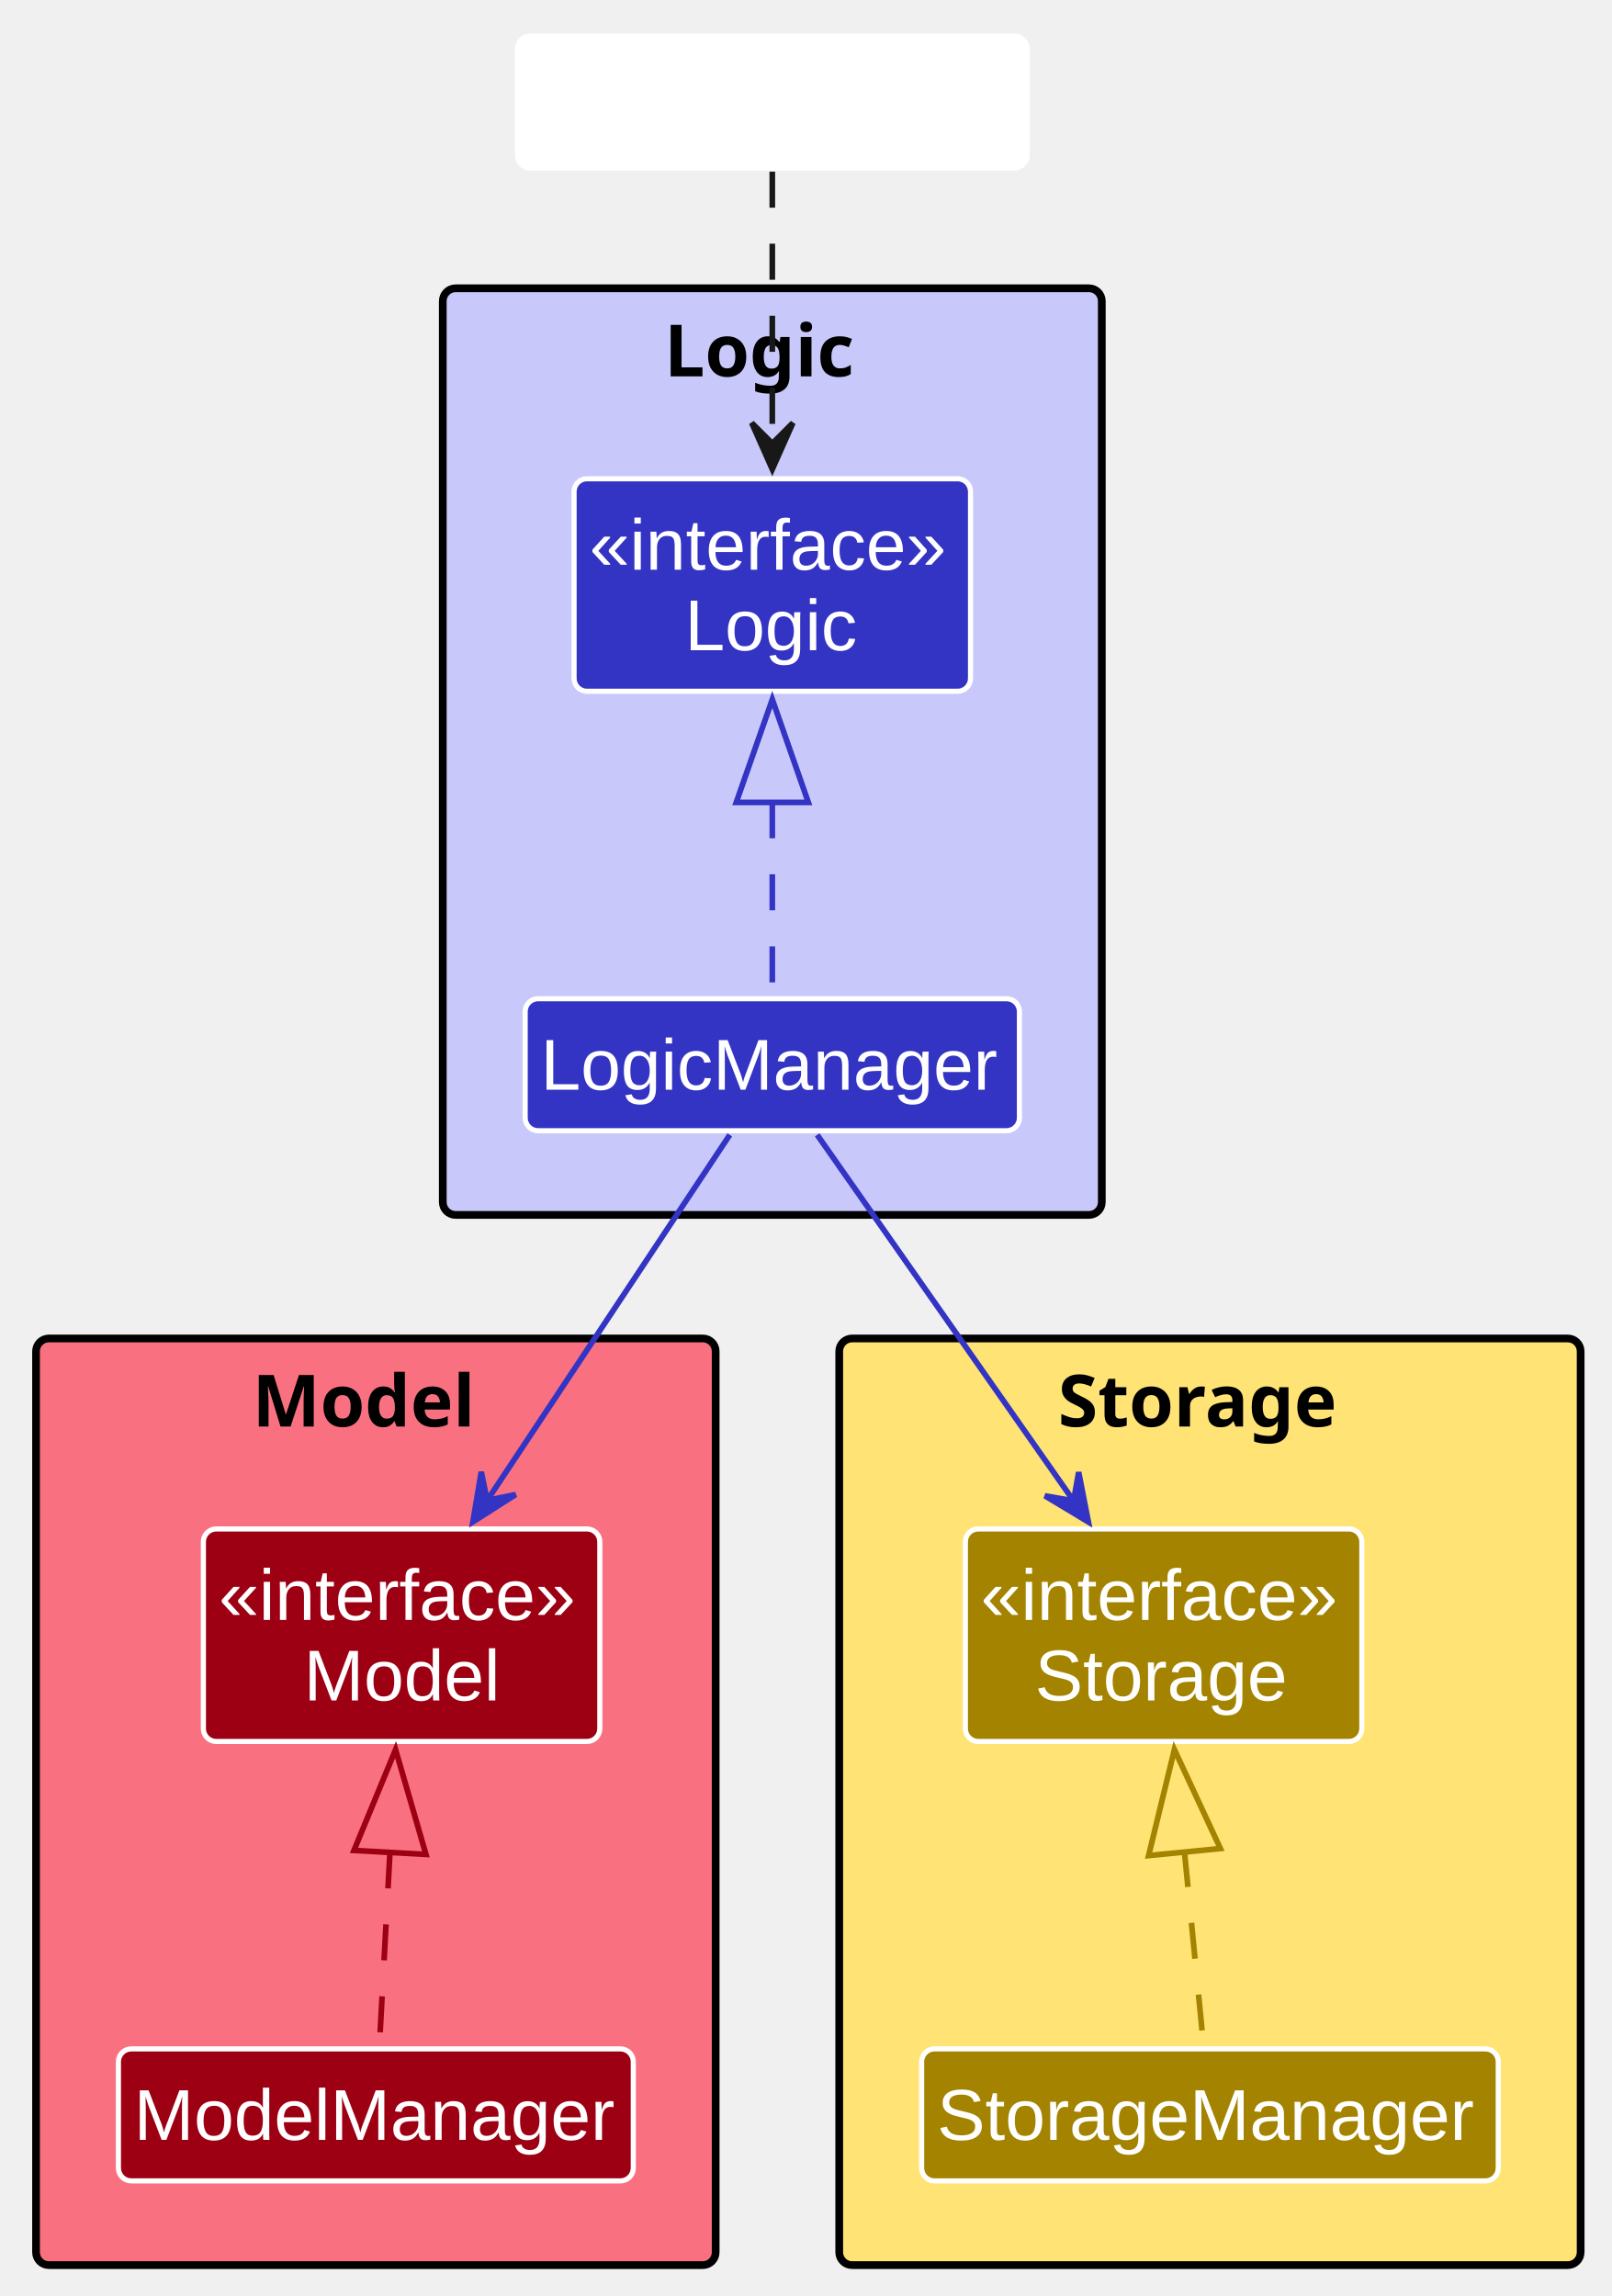
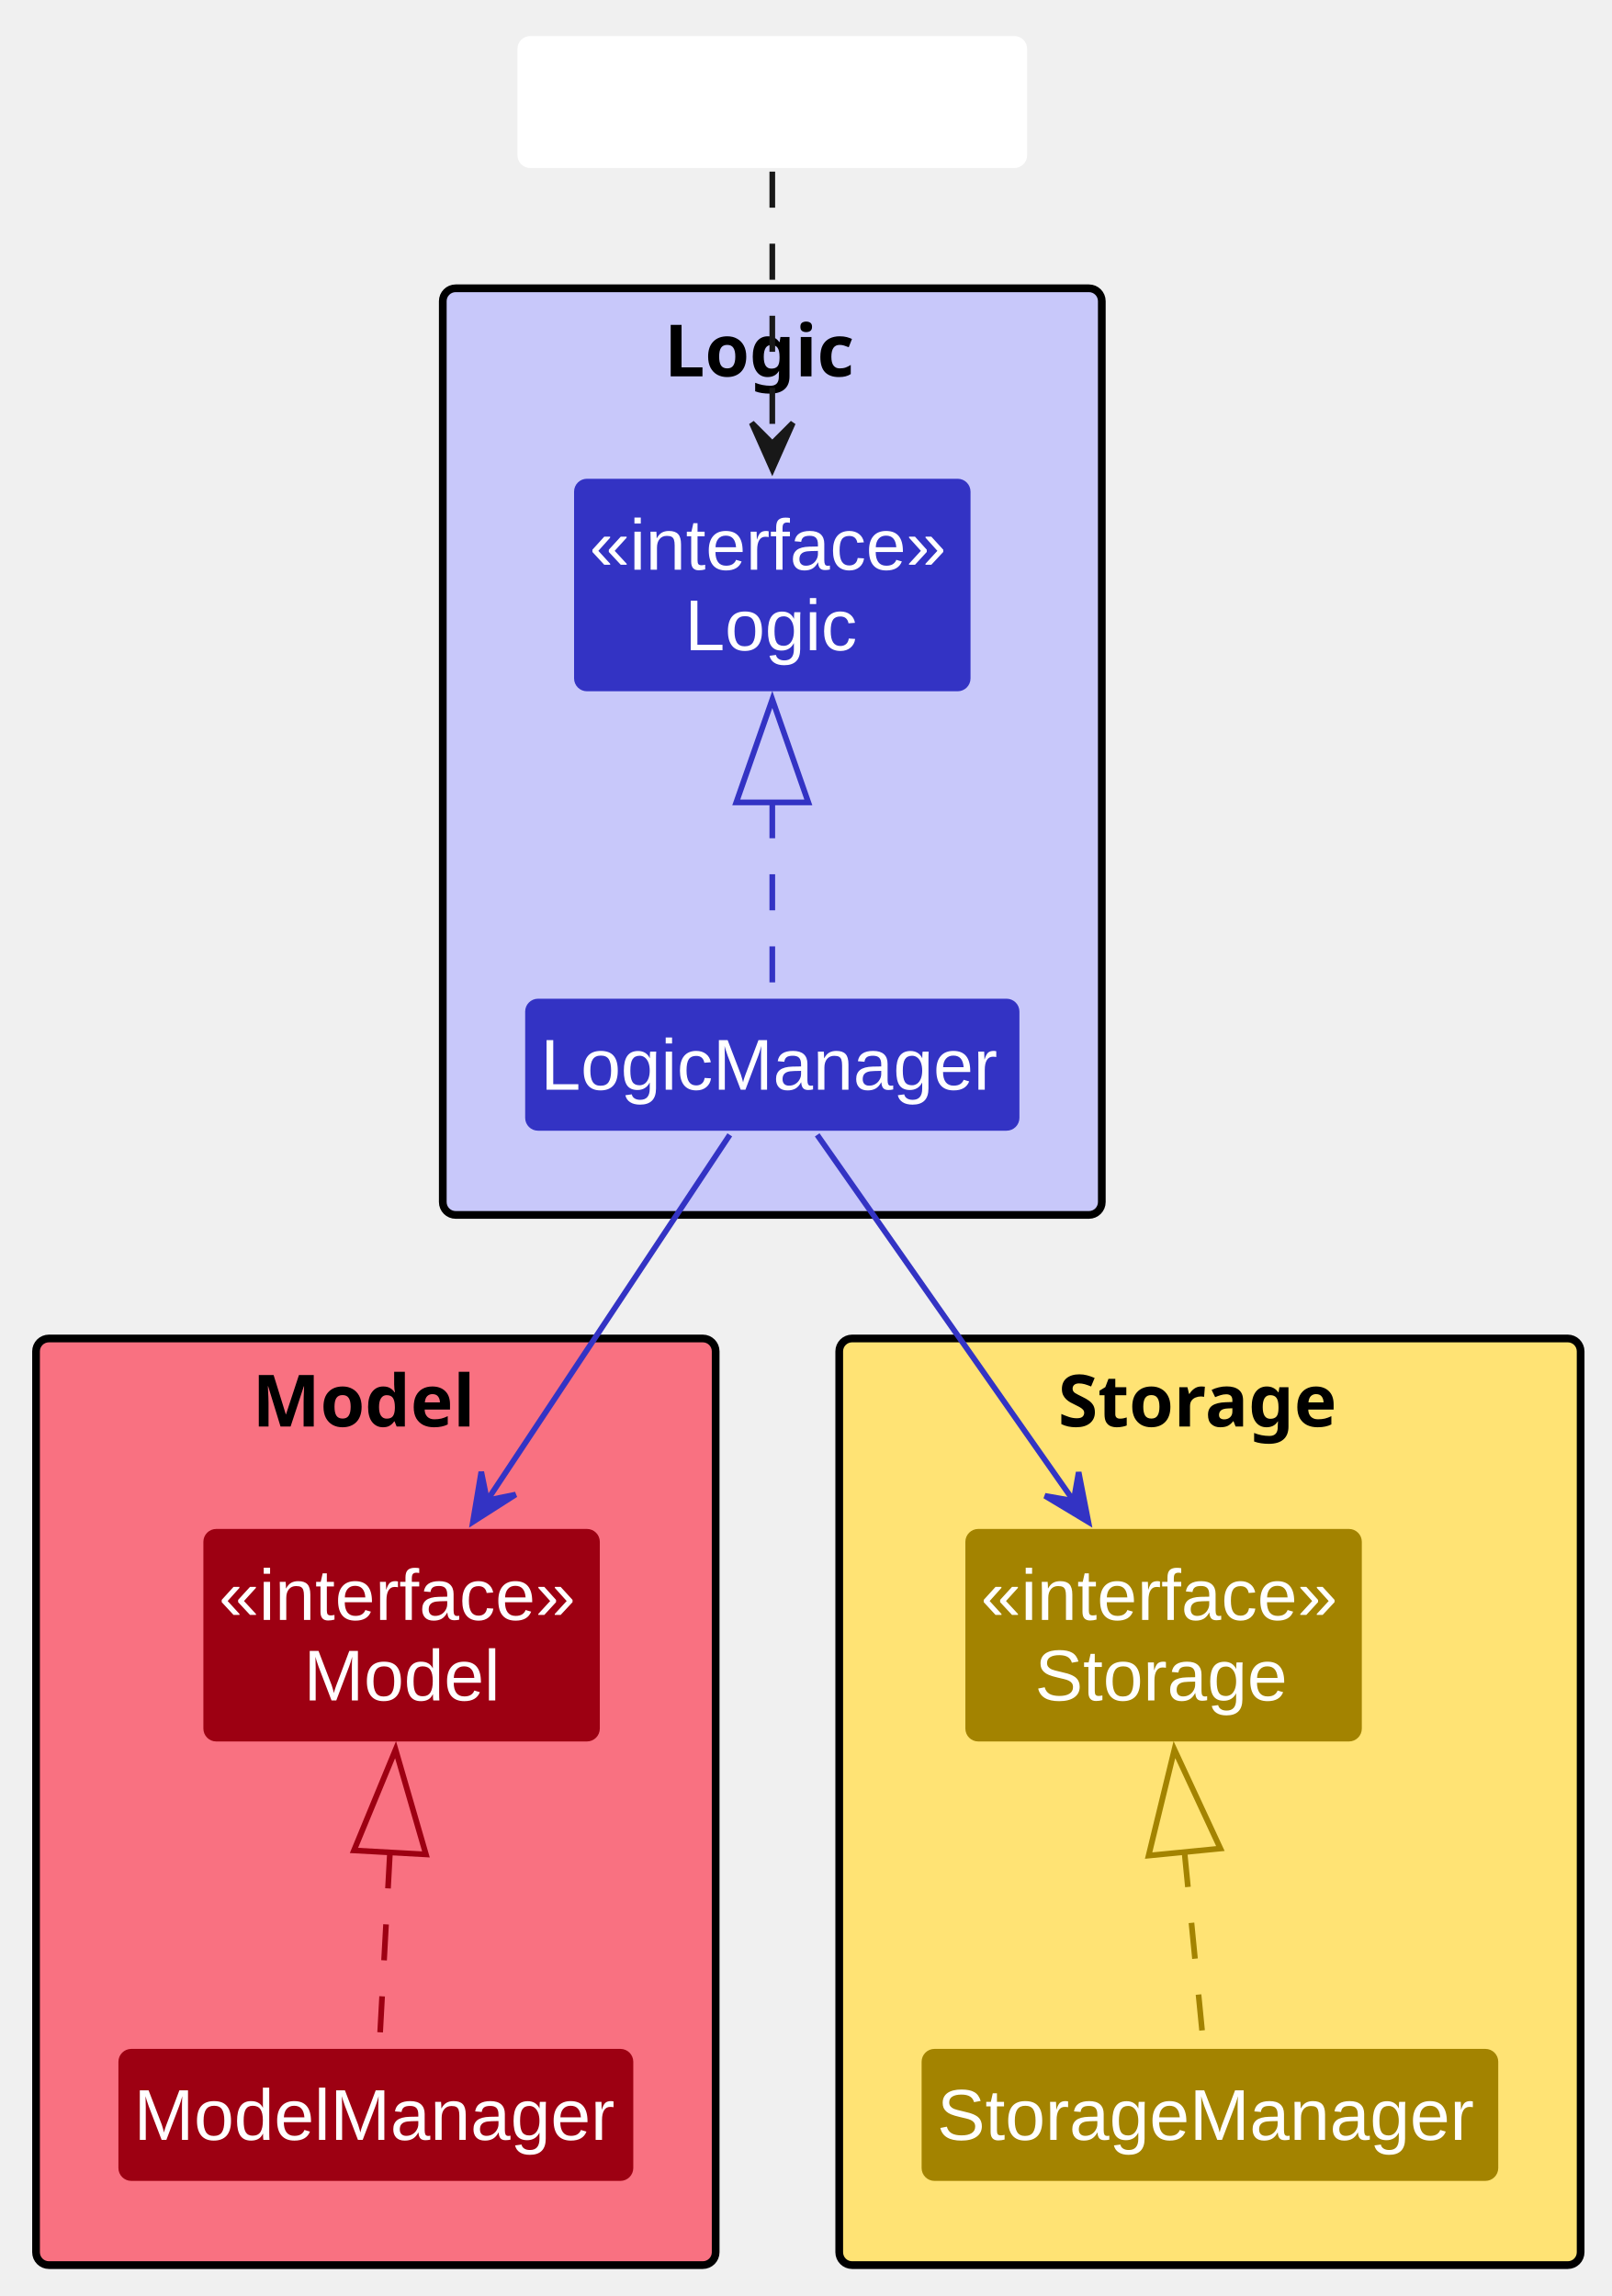
<svg xmlns="http://www.w3.org/2000/svg" contentStyleType="text/css" height="446px" preserveAspectRatio="none" style="width:313px;height:446px;background:#FFFFFF;" version="1.1" viewBox="0 0 313 446" width="313px" zoomAndPan="magnify">
  <defs />
  <g>
    <g id="cluster_Logic ">
      <rect fill="#C8C8FA" height="180" rx="2.5" ry="2.5" style="stroke:#000000;stroke-width:1.5;" width="128" x="86" y="56" />
      <text fill="#000000" font-family="sans-serif" font-size="14" font-weight="bold" lengthAdjust="spacing" textLength="38" x="129" y="73.107">Logic
            </text>
    </g>
    <g id="cluster_Model ">
      <rect fill="#F97181" height="180" rx="2.5" ry="2.5" style="stroke:#000000;stroke-width:1.5;" width="132" x="7" y="260" />
      <text fill="#000000" font-family="sans-serif" font-size="14" font-weight="bold" lengthAdjust="spacing" textLength="44" x="49" y="277.107">Model
            </text>
    </g>
    <g id="cluster_Storage ">
      <rect fill="#FFE374" height="180" rx="2.5" ry="2.5" style="stroke:#000000;stroke-width:1.5;" width="144" x="163" y="260" />
      <text fill="#000000" font-family="sans-serif" font-size="14" font-weight="bold" lengthAdjust="spacing" textLength="55" x="205.5" y="277.107">Storage
            </text>
    </g>
    <g id="elem_Logic">
-       <rect codeLine="5" fill="#3333C4" height="41.281" id="Logic" rx="2.5" ry="2.5" style="stroke:#FFFFFF;stroke-width:1.0;" width="77" x="111.5" y="93" />
+       <rect codeLine="5" fill="#3333C4" height="41.281" id="Logic" rx="2.5" ry="2.5" style="stroke:#181818;stroke-width:0.0;" width="77" x="111.5" y="93" />
      <text fill="#FFFFFF" font-family="Arial" font-size="14" lengthAdjust="spacing" textLength="71" x="114.5" y="110.674">«interface»
            </text>
      <text fill="#FFFFFF" font-family="Arial" font-size="14" lengthAdjust="spacing" textLength="34" x="133" y="126.314">Logic
            </text>
    </g>
    <g id="elem_LogicManager">
-       <rect codeLine="6" fill="#3333C4" height="25.641" id="LogicManager" rx="2.5" ry="2.5" style="stroke:#FFFFFF;stroke-width:1.0;" width="96" x="102" y="194" />
+       <rect codeLine="6" fill="#3333C4" height="25.641" id="LogicManager" rx="2.5" ry="2.5" style="stroke:#181818;stroke-width:0.0;" width="96" x="102" y="194" />
      <text fill="#FFFFFF" font-family="Arial" font-size="14" lengthAdjust="spacing" textLength="90" x="105" y="211.674">LogicManager
            </text>
    </g>
    <g id="elem_Model">
-       <rect codeLine="10" fill="#9D0012" height="41.281" id="Model" rx="2.5" ry="2.5" style="stroke:#FFFFFF;stroke-width:1.0;" width="77" x="39.5" y="297" />
+       <rect codeLine="10" fill="#9D0012" height="41.281" id="Model" rx="2.5" ry="2.5" style="stroke:#181818;stroke-width:0.0;" width="77" x="39.5" y="297" />
      <text fill="#FFFFFF" font-family="Arial" font-size="14" lengthAdjust="spacing" textLength="71" x="42.5" y="314.674">«interface»
            </text>
      <text fill="#FFFFFF" font-family="Arial" font-size="14" lengthAdjust="spacing" textLength="38" x="59" y="330.315">Model
            </text>
    </g>
    <g id="elem_ModelManager">
-       <rect codeLine="11" fill="#9D0012" height="25.641" id="ModelManager" rx="2.5" ry="2.5" style="stroke:#FFFFFF;stroke-width:1.0;" width="100" x="23" y="398" />
+       <rect codeLine="11" fill="#9D0012" height="25.641" id="ModelManager" rx="2.5" ry="2.5" style="stroke:#181818;stroke-width:0.0;" width="100" x="23" y="398" />
      <text fill="#FFFFFF" font-family="Arial" font-size="14" lengthAdjust="spacing" textLength="94" x="26" y="415.674">ModelManager
            </text>
    </g>
    <g id="elem_Storage">
-       <rect codeLine="15" fill="#A38300" height="41.281" id="Storage" rx="2.5" ry="2.5" style="stroke:#FFFFFF;stroke-width:1.0;" width="77" x="187.5" y="297" />
+       <rect codeLine="15" fill="#A38300" height="41.281" id="Storage" rx="2.5" ry="2.5" style="stroke:#181818;stroke-width:0.0;" width="77" x="187.5" y="297" />
      <text fill="#FFFFFF" font-family="Arial" font-size="14" lengthAdjust="spacing" textLength="71" x="190.5" y="314.674">«interface»
            </text>
      <text fill="#FFFFFF" font-family="Arial" font-size="14" lengthAdjust="spacing" textLength="50" x="201" y="330.315">Storage
            </text>
    </g>
    <g id="elem_StorageManager">
-       <rect codeLine="16" fill="#A38300" height="25.641" id="StorageManager" rx="2.5" ry="2.5" style="stroke:#FFFFFF;stroke-width:1.0;" width="112" x="179" y="398" />
+       <rect codeLine="16" fill="#A38300" height="25.641" id="StorageManager" rx="2.5" ry="2.5" style="stroke:#181818;stroke-width:0.0;" width="112" x="179" y="398" />
      <text fill="#FFFFFF" font-family="Arial" font-size="14" lengthAdjust="spacing" textLength="106" x="182" y="415.674">StorageManager
            </text>
    </g>
    <g id="elem_HiddenOutside">
-       <rect codeLine="19" fill="#FFFFFF" height="25.641" id="HiddenOutside" rx="2.5" ry="2.5" style="stroke:#FFFFFF;stroke-width:1.0;" width="99" x="100.5" y="7" />
+       <rect codeLine="19" fill="#FFFFFF" height="25.641" id="HiddenOutside" rx="2.5" ry="2.5" style="stroke:#181818;stroke-width:0.0;" width="99" x="100.5" y="7" />
      <text fill="#FFFFFF" font-family="Arial" font-size="14" lengthAdjust="spacing" textLength="93" x="103.5" y="24.674">HiddenOutside
            </text>
    </g>
    <g id="link_HiddenOutside_Logic">
      <path codeLine="20" d="M150,33.34 C150,46.89 150,69.05 150,86.48 " fill="none" id="HiddenOutside-to-Logic" style="stroke:#181818;stroke-width:1.1;stroke-dasharray:7.0,7.0;" />
      <polygon fill="#181818" points="150,91.15,154,82.15,150,86.15,146,82.15,150,91.15" style="stroke:#181818;stroke-width:1.1;" />
    </g>
    <g id="link_Logic_LogicManager">
      <path codeLine="22" d="M150,155.83 C150,169.63 150,183.96 150,193.76 " fill="none" id="Logic-backto-LogicManager" style="stroke:#3333C4;stroke-width:1.1;stroke-dasharray:7.0,7.0;" />
      <polygon fill="none" points="143,155.87,150,135.87,157,155.87,143,155.87" style="stroke:#3333C4;stroke-width:1.1;" />
    </g>
    <g id="link_Model_ModelManager">
      <path codeLine="23" d="M75.74,359.83 C74.99,373.63 74.2,387.96 73.67,397.76 " fill="none" id="Model-backto-ModelManager" style="stroke:#9D0012;stroke-width:1.1;stroke-dasharray:7.0,7.0;" />
      <polygon fill="none" points="68.75,359.45,76.83,339.87,82.73,360.22,68.75,359.45" style="stroke:#9D0012;stroke-width:1.1;" />
    </g>
    <g id="link_Storage_StorageManager">
      <path codeLine="24" d="M230.04,359.58 C231.41,373.45 232.83,387.91 233.8,397.76 " fill="none" id="Storage-backto-StorageManager" style="stroke:#A38300;stroke-width:1.1;stroke-dasharray:7.0,7.0;" />
      <polygon fill="none" points="223.09,360.45,228.1,339.86,237.03,359.08,223.09,360.45" style="stroke:#A38300;stroke-width:1.1;" />
    </g>
    <g id="link_LogicManager_Model">
      <path codeLine="26" d="M141.74,220.45 C130.25,237.76 109.19,269.49 94.44,291.73 " fill="none" id="LogicManager-to-Model" style="stroke:#3333C4;stroke-width:1.1;" />
      <polygon fill="#3333C4" points="91.85,295.62,100.15,290.317,94.607,291.449,93.476,285.906,91.85,295.62" style="stroke:#3333C4;stroke-width:1.1;" />
    </g>
    <g id="link_LogicManager_Storage">
      <path codeLine="27" d="M158.72,220.45 C170.85,237.76 193.07,269.49 208.65,291.73 " fill="none" id="LogicManager-to-Storage" style="stroke:#3333C4;stroke-width:1.1;" />
      <polygon fill="#3333C4" points="211.39,295.64,209.504,285.974,208.522,291.545,202.951,290.563,211.39,295.64" style="stroke:#3333C4;stroke-width:1.1;" />
    </g>
  </g>
</svg>
